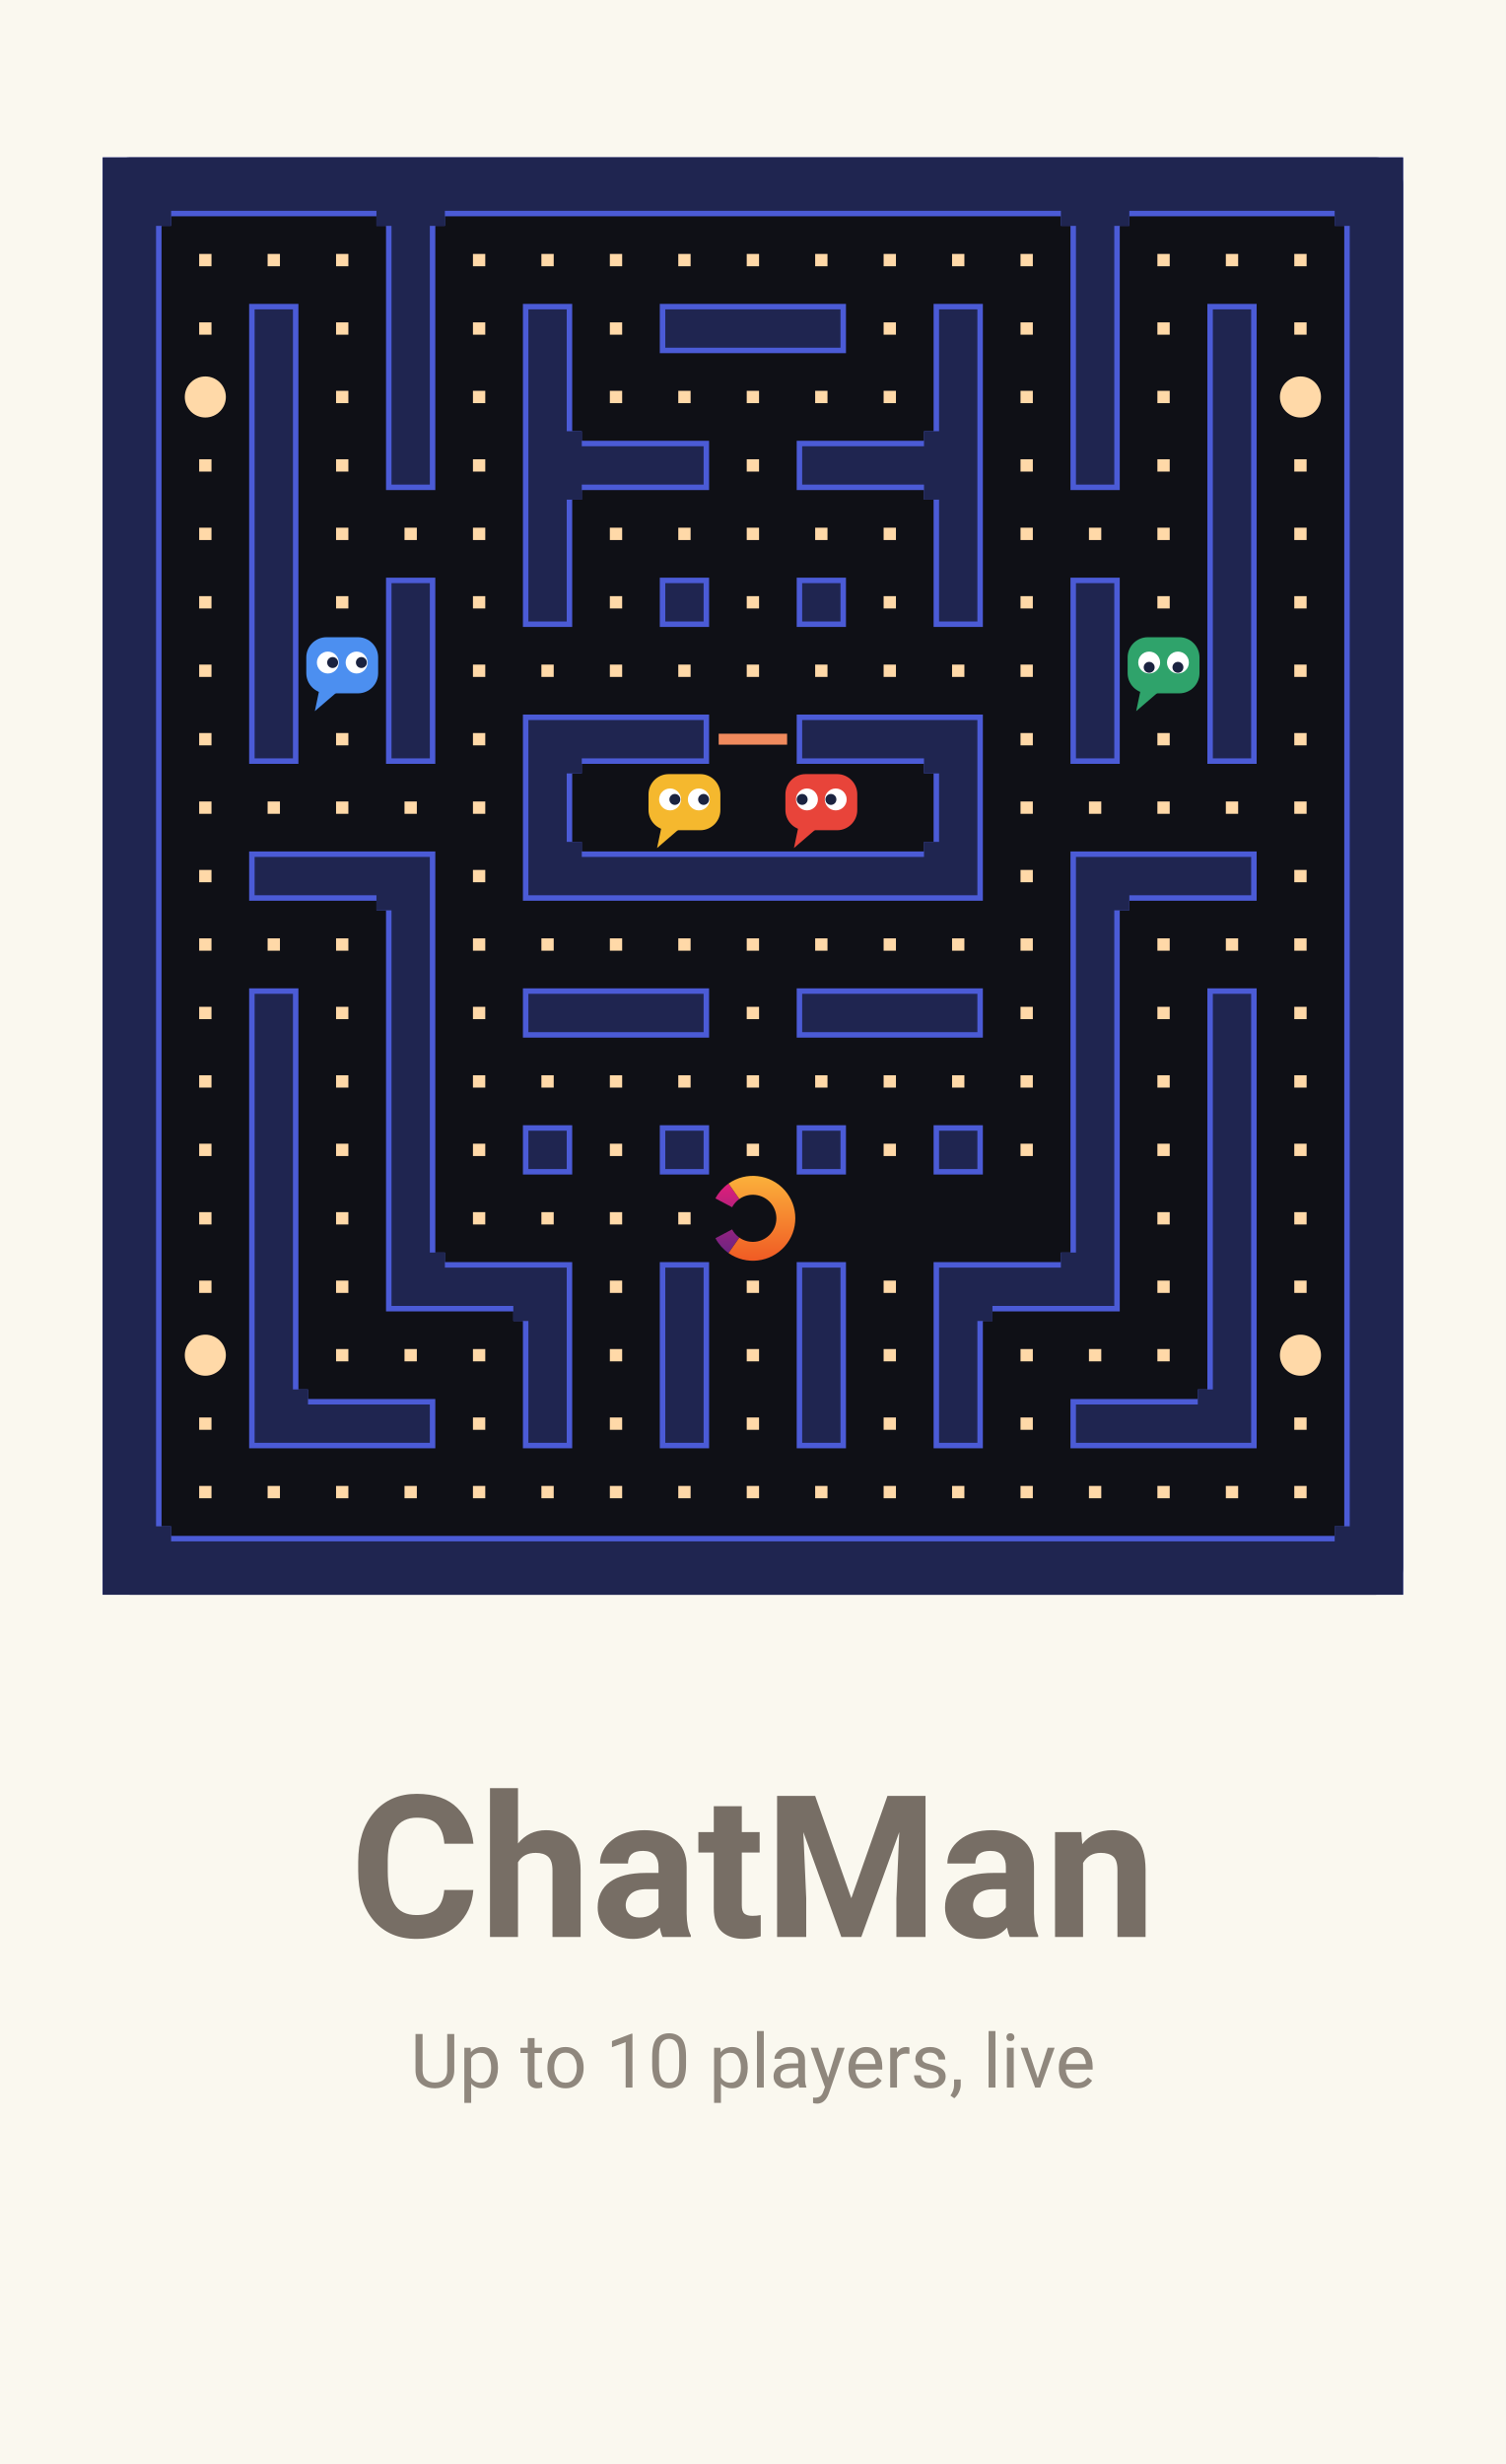
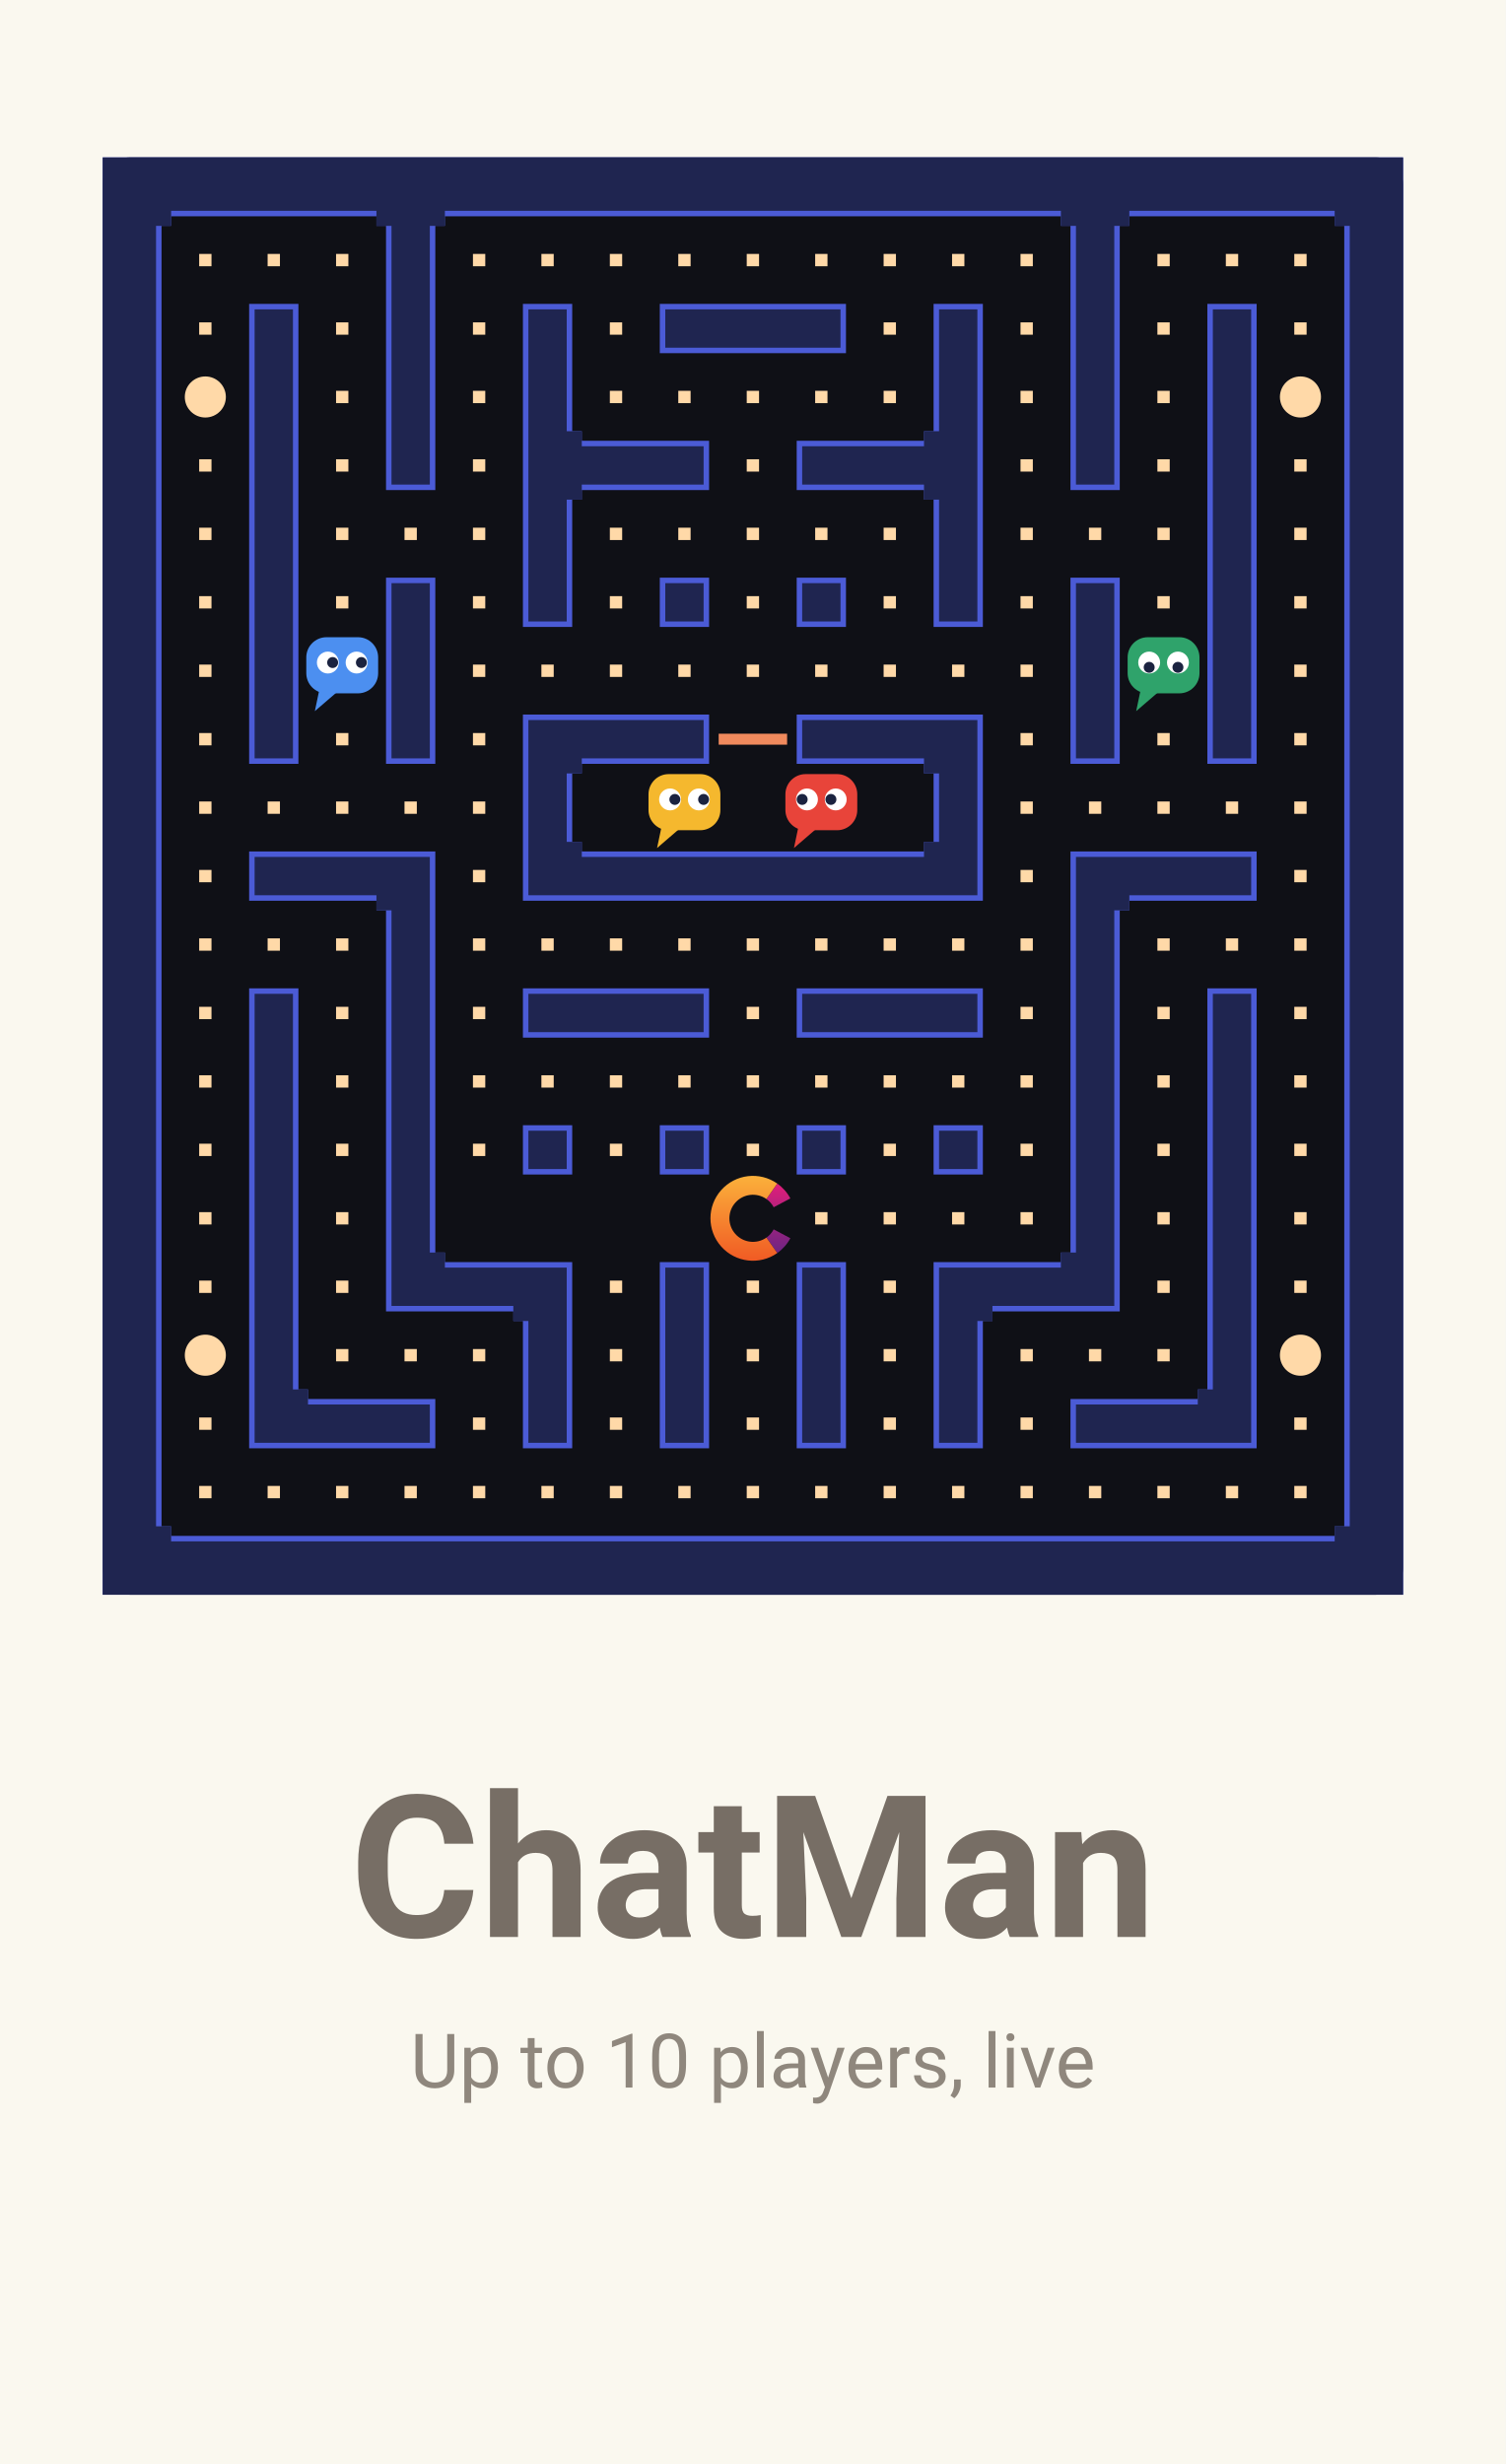
<svg xmlns="http://www.w3.org/2000/svg" viewBox="0 0 440 720" width="440" height="720" role="img" aria-label="ChatMan">
  <defs>
    <linearGradient id="ring" x1="0" y1="-1" x2="0" y2="1" gradientUnits="userSpaceOnUse">
      <stop stop-color="#FBB03B" />
      <stop offset="1" stop-color="#F05A24" />
    </linearGradient>
    <linearGradient id="lips" x1="0" y1="-1" x2="0" y2="1" gradientUnits="userSpaceOnUse">
      <stop stop-color="#ED1E79" />
      <stop offset="1" stop-color="#5F2583" />
    </linearGradient>
  </defs>
  <rect width="440" height="720" fill="#faf8ef" />
  <rect x="30" y="46" width="380" height="420" rx="8" fill="#0f1016" />
  <path fill="#4b5bd6" d="M30 46h20v20h-20zM50 46h20v17.2h-20zM70 46h20v17.2h-20zM90 46h20v17.2h-20zM110 46h20v20h-20zM130 46h20v17.2h-20zM150 46h20v17.2h-20zM170 46h20v17.2h-20zM190 46h20v17.2h-20zM210 46h20v17.2h-20zM230 46h20v17.2h-20zM250 46h20v17.2h-20zM270 46h20v17.2h-20zM290 46h20v17.2h-20zM310 46h20v20h-20zM330 46h20v17.2h-20zM350 46h20v17.2h-20zM370 46h20v17.2h-20zM390 46h20v20h-20zM30 66h17.2v20h-17.2zM112.8 66h14.4v20h-14.4zM312.8 66h14.4v20h-14.4zM392.8 66h17.2v20h-17.2zM30 86h17.2v20h-17.2zM72.8 88.8h14.4v17.2h-14.4zM112.8 86h14.4v20h-14.4zM152.8 88.8h14.4v17.2h-14.4zM192.8 88.8h17.2v14.4h-17.2zM210 88.8h20v14.4h-20zM230 88.8h17.2v14.4h-17.2zM272.8 88.8h14.4v17.2h-14.4zM312.8 86h14.4v20h-14.4zM352.8 88.8h14.4v17.2h-14.4zM392.8 86h17.2v20h-17.2zM30 106h17.2v20h-17.2zM72.8 106h14.4v20h-14.4zM112.8 106h14.4v20h-14.4zM152.8 106h14.4v20h-14.4zM272.8 106h14.4v20h-14.4zM312.8 106h14.4v20h-14.4zM352.8 106h14.4v20h-14.4zM392.8 106h17.2v20h-17.2zM30 126h17.2v20h-17.2zM72.8 126h14.4v20h-14.4zM112.8 126h14.4v17.2h-14.4zM152.8 126h17.2v20h-17.2zM170 128.8h20v14.4h-20zM190 128.8h17.2v14.4h-17.2zM232.8 128.8h17.2v14.4h-17.2zM250 128.8h20v14.4h-20zM270 126h17.2v20h-17.2zM312.8 126h14.4v17.2h-14.4zM352.8 126h14.4v20h-14.4zM392.8 126h17.2v20h-17.2zM30 146h17.2v20h-17.2zM72.8 146h14.4v20h-14.4zM152.8 146h14.4v20h-14.4zM272.8 146h14.4v20h-14.4zM352.8 146h14.4v20h-14.4zM392.8 146h17.2v20h-17.2zM30 166h17.2v20h-17.2zM72.8 166h14.4v20h-14.4zM112.8 168.8h14.4v17.2h-14.4zM152.8 166h14.4v17.2h-14.4zM192.8 168.8h14.4v14.4h-14.4zM232.8 168.8h14.4v14.4h-14.4zM272.8 166h14.4v17.2h-14.4zM312.8 168.8h14.4v17.2h-14.4zM352.8 166h14.4v20h-14.4zM392.8 166h17.2v20h-17.2zM30 186h17.2v20h-17.2zM72.8 186h14.4v20h-14.4zM112.8 186h14.4v20h-14.4zM312.8 186h14.4v20h-14.4zM352.8 186h14.4v20h-14.4zM392.8 186h17.2v20h-17.2zM30 206h17.2v20h-17.2zM72.8 206h14.4v17.2h-14.4zM112.8 206h14.4v17.2h-14.4zM152.8 208.8h17.2v17.2h-17.2zM170 208.8h20v14.4h-20zM190 208.8h17.2v14.4h-17.2zM232.8 208.8h17.2v14.4h-17.2zM250 208.8h20v14.4h-20zM270 208.8h17.2v17.2h-17.2zM312.8 206h14.4v17.2h-14.4zM352.8 206h14.4v17.2h-14.4zM392.8 206h17.2v20h-17.2zM30 226h17.2v20h-17.2zM152.8 226h14.4v20h-14.4zM272.8 226h14.4v20h-14.4zM392.8 226h17.2v20h-17.2zM30 246h17.2v20h-17.2zM72.8 248.8h17.2v14.4h-17.2zM90 248.8h20v14.4h-20zM110 248.8h17.2v17.2h-17.2zM152.8 246h17.2v17.2h-17.2zM170 248.8h20v14.4h-20zM190 248.8h20v14.4h-20zM210 248.8h20v14.4h-20zM230 248.8h20v14.4h-20zM250 248.8h20v14.4h-20zM270 246h17.2v17.2h-17.2zM312.8 248.8h17.2v17.2h-17.2zM330 248.8h20v14.4h-20zM350 248.8h17.2v14.4h-17.2zM392.8 246h17.2v20h-17.2zM30 266h17.2v20h-17.2zM112.8 266h14.4v20h-14.4zM312.8 266h14.4v20h-14.4zM392.8 266h17.2v20h-17.2zM30 286h17.2v20h-17.2zM72.8 288.8h14.4v17.2h-14.4zM112.8 286h14.4v20h-14.4zM152.8 288.8h17.2v14.4h-17.2zM170 288.8h20v14.4h-20zM190 288.8h17.2v14.4h-17.2zM232.8 288.8h17.2v14.4h-17.2zM250 288.8h20v14.4h-20zM270 288.8h17.2v14.4h-17.2zM312.8 286h14.4v20h-14.4zM352.8 288.8h14.4v17.2h-14.4zM392.8 286h17.2v20h-17.2zM30 306h17.2v20h-17.2zM72.8 306h14.4v20h-14.4zM112.8 306h14.4v20h-14.4zM312.8 306h14.4v20h-14.4zM352.8 306h14.4v20h-14.4zM392.8 306h17.2v20h-17.2zM30 326h17.2v20h-17.2zM72.8 326h14.4v20h-14.4zM112.8 326h14.4v20h-14.4zM152.8 328.8h14.4v14.4h-14.4zM192.8 328.8h14.4v14.4h-14.4zM232.8 328.8h14.4v14.4h-14.4zM272.8 328.8h14.4v14.4h-14.4zM312.8 326h14.4v20h-14.4zM352.8 326h14.4v20h-14.4zM392.8 326h17.2v20h-17.2zM30 346h17.2v20h-17.2zM72.8 346h14.4v20h-14.4zM112.8 346h14.4v20h-14.4zM312.8 346h14.4v20h-14.4zM352.8 346h14.4v20h-14.4zM392.8 346h17.2v20h-17.2zM30 366h17.2v20h-17.2zM72.8 366h14.4v20h-14.4zM112.8 366h17.2v17.2h-17.2zM130 368.8h20v14.4h-20zM150 368.8h17.2v17.2h-17.2zM192.8 368.8h14.4v17.2h-14.4zM232.8 368.8h14.4v17.2h-14.4zM272.8 368.8h17.2v17.2h-17.2zM290 368.8h20v14.4h-20zM310 366h17.2v17.2h-17.2zM352.8 366h14.4v20h-14.4zM392.8 366h17.2v20h-17.2zM30 386h17.2v20h-17.2zM72.8 386h14.4v20h-14.4zM152.8 386h14.4v20h-14.4zM192.8 386h14.4v20h-14.4zM232.8 386h14.4v20h-14.4zM272.8 386h14.4v20h-14.4zM352.8 386h14.4v20h-14.4zM392.8 386h17.2v20h-17.2zM30 406h17.2v20h-17.2zM72.8 406h17.2v17.2h-17.2zM90 408.8h20v14.4h-20zM110 408.8h17.2v14.4h-17.2zM152.8 406h14.4v17.2h-14.4zM192.8 406h14.4v17.2h-14.4zM232.8 406h14.4v17.2h-14.4zM272.8 406h14.4v17.2h-14.4zM312.8 408.8h17.2v14.4h-17.2zM330 408.8h20v14.4h-20zM350 406h17.2v17.2h-17.2zM392.8 406h17.2v20h-17.2zM30 426h17.2v20h-17.2zM392.8 426h17.2v20h-17.2zM30 446h20v20h-20zM50 448.8h20v17.2h-20zM70 448.8h20v17.2h-20zM90 448.8h20v17.2h-20zM110 448.8h20v17.2h-20zM130 448.8h20v17.2h-20zM150 448.8h20v17.2h-20zM170 448.8h20v17.2h-20zM190 448.8h20v17.2h-20zM210 448.8h20v17.2h-20zM230 448.8h20v17.2h-20zM250 448.8h20v17.2h-20zM270 448.8h20v17.2h-20zM290 448.8h20v17.2h-20zM310 448.8h20v17.2h-20zM330 448.8h20v17.2h-20zM350 448.8h20v17.2h-20zM370 448.8h20v17.2h-20zM390 446h20v20h-20z" />
  <path fill="#1f2550" d="M30 46h20v20h-20zM50 46h20v15.6h-20zM70 46h20v15.6h-20zM90 46h20v15.6h-20zM110 46h20v20h-20zM130 46h20v15.6h-20zM150 46h20v15.6h-20zM170 46h20v15.6h-20zM190 46h20v15.6h-20zM210 46h20v15.6h-20zM230 46h20v15.6h-20zM250 46h20v15.6h-20zM270 46h20v15.6h-20zM290 46h20v15.6h-20zM310 46h20v20h-20zM330 46h20v15.6h-20zM350 46h20v15.6h-20zM370 46h20v15.6h-20zM390 46h20v20h-20zM30 66h15.6v20h-15.6zM114.4 66h11.2v20h-11.2zM314.4 66h11.2v20h-11.2zM394.4 66h15.6v20h-15.6zM30 86h15.6v20h-15.6zM74.4 90.4h11.2v15.6h-11.2zM114.4 86h11.2v20h-11.2zM154.4 90.4h11.2v15.6h-11.2zM194.4 90.4h15.6v11.2h-15.6zM210 90.4h20v11.2h-20zM230 90.4h15.6v11.2h-15.6zM274.4 90.4h11.2v15.6h-11.2zM314.4 86h11.2v20h-11.2zM354.4 90.4h11.2v15.6h-11.2zM394.4 86h15.6v20h-15.6zM30 106h15.6v20h-15.6zM74.4 106h11.2v20h-11.2zM114.4 106h11.2v20h-11.2zM154.4 106h11.2v20h-11.2zM274.4 106h11.2v20h-11.2zM314.4 106h11.2v20h-11.2zM354.4 106h11.2v20h-11.2zM394.4 106h15.6v20h-15.6zM30 126h15.6v20h-15.6zM74.4 126h11.2v20h-11.2zM114.4 126h11.2v15.6h-11.2zM154.4 126h15.6v20h-15.6zM170 130.4h20v11.2h-20zM190 130.4h15.6v11.2h-15.6zM234.4 130.4h15.6v11.2h-15.6zM250 130.4h20v11.2h-20zM270 126h15.6v20h-15.6zM314.4 126h11.2v15.6h-11.2zM354.4 126h11.2v20h-11.2zM394.4 126h15.6v20h-15.6zM30 146h15.6v20h-15.6zM74.4 146h11.2v20h-11.2zM154.4 146h11.2v20h-11.2zM274.4 146h11.2v20h-11.2zM354.4 146h11.2v20h-11.2zM394.4 146h15.6v20h-15.6zM30 166h15.6v20h-15.6zM74.4 166h11.2v20h-11.2zM114.4 170.4h11.2v15.6h-11.2zM154.4 166h11.2v15.6h-11.2zM194.4 170.4h11.2v11.2h-11.2zM234.4 170.4h11.2v11.2h-11.2zM274.4 166h11.2v15.6h-11.2zM314.4 170.4h11.2v15.6h-11.2zM354.4 166h11.2v20h-11.2zM394.4 166h15.6v20h-15.6zM30 186h15.6v20h-15.6zM74.4 186h11.2v20h-11.2zM114.4 186h11.2v20h-11.2zM314.4 186h11.2v20h-11.2zM354.4 186h11.2v20h-11.2zM394.4 186h15.6v20h-15.6zM30 206h15.6v20h-15.6zM74.4 206h11.2v15.6h-11.2zM114.4 206h11.2v15.6h-11.2zM154.4 210.4h15.6v15.6h-15.6zM170 210.4h20v11.2h-20zM190 210.4h15.6v11.2h-15.6zM234.4 210.4h15.6v11.2h-15.6zM250 210.4h20v11.2h-20zM270 210.4h15.6v15.6h-15.6zM314.4 206h11.2v15.6h-11.2zM354.4 206h11.2v15.6h-11.2zM394.4 206h15.6v20h-15.6zM30 226h15.6v20h-15.6zM154.4 226h11.2v20h-11.2zM274.4 226h11.2v20h-11.2zM394.4 226h15.6v20h-15.6zM30 246h15.6v20h-15.6zM74.4 250.4h15.6v11.2h-15.6zM90 250.4h20v11.2h-20zM110 250.4h15.6v15.6h-15.6zM154.4 246h15.6v15.6h-15.6zM170 250.4h20v11.2h-20zM190 250.4h20v11.2h-20zM210 250.4h20v11.2h-20zM230 250.4h20v11.2h-20zM250 250.4h20v11.2h-20zM270 246h15.6v15.6h-15.6zM314.4 250.4h15.6v15.6h-15.6zM330 250.4h20v11.2h-20zM350 250.4h15.6v11.2h-15.6zM394.4 246h15.6v20h-15.6zM30 266h15.6v20h-15.6zM114.4 266h11.2v20h-11.2zM314.4 266h11.2v20h-11.2zM394.4 266h15.6v20h-15.6zM30 286h15.6v20h-15.6zM74.4 290.4h11.2v15.6h-11.2zM114.4 286h11.2v20h-11.2zM154.4 290.4h15.6v11.2h-15.6zM170 290.4h20v11.2h-20zM190 290.4h15.6v11.2h-15.6zM234.4 290.4h15.6v11.2h-15.6zM250 290.4h20v11.2h-20zM270 290.4h15.6v11.2h-15.6zM314.4 286h11.2v20h-11.2zM354.4 290.4h11.2v15.6h-11.2zM394.4 286h15.6v20h-15.6zM30 306h15.6v20h-15.6zM74.4 306h11.2v20h-11.2zM114.4 306h11.2v20h-11.2zM314.4 306h11.2v20h-11.2zM354.4 306h11.2v20h-11.2zM394.4 306h15.6v20h-15.6zM30 326h15.6v20h-15.6zM74.4 326h11.2v20h-11.2zM114.4 326h11.2v20h-11.2zM154.4 330.4h11.2v11.2h-11.2zM194.4 330.4h11.2v11.2h-11.2zM234.4 330.4h11.2v11.2h-11.2zM274.4 330.4h11.2v11.2h-11.2zM314.4 326h11.2v20h-11.2zM354.4 326h11.2v20h-11.2zM394.4 326h15.6v20h-15.6zM30 346h15.6v20h-15.6zM74.4 346h11.2v20h-11.2zM114.4 346h11.2v20h-11.2zM314.4 346h11.2v20h-11.2zM354.4 346h11.2v20h-11.2zM394.4 346h15.6v20h-15.6zM30 366h15.6v20h-15.6zM74.4 366h11.2v20h-11.2zM114.4 366h15.6v15.6h-15.6zM130 370.4h20v11.2h-20zM150 370.4h15.6v15.6h-15.6zM194.4 370.4h11.2v15.6h-11.2zM234.4 370.4h11.2v15.6h-11.2zM274.4 370.4h15.6v15.6h-15.6zM290 370.4h20v11.2h-20zM310 366h15.6v15.6h-15.6zM354.4 366h11.2v20h-11.2zM394.4 366h15.6v20h-15.6zM30 386h15.6v20h-15.6zM74.4 386h11.2v20h-11.2zM154.4 386h11.2v20h-11.2zM194.4 386h11.2v20h-11.2zM234.4 386h11.2v20h-11.2zM274.4 386h11.2v20h-11.2zM354.4 386h11.2v20h-11.2zM394.4 386h15.6v20h-15.6zM30 406h15.6v20h-15.6zM74.4 406h15.6v15.6h-15.6zM90 410.4h20v11.2h-20zM110 410.4h15.6v11.2h-15.6zM154.4 406h11.2v15.6h-11.2zM194.4 406h11.2v15.6h-11.2zM234.4 406h11.2v15.6h-11.2zM274.4 406h11.2v15.6h-11.2zM314.4 410.4h15.6v11.2h-15.6zM330 410.4h20v11.2h-20zM350 406h15.6v15.6h-15.6zM394.4 406h15.6v20h-15.6zM30 426h15.6v20h-15.6zM394.4 426h15.6v20h-15.6zM30 446h20v20h-20zM50 450.4h20v15.6h-20zM70 450.4h20v15.6h-20zM90 450.4h20v15.6h-20zM110 450.4h20v15.6h-20zM130 450.4h20v15.6h-20zM150 450.4h20v15.6h-20zM170 450.4h20v15.6h-20zM190 450.4h20v15.6h-20zM210 450.4h20v15.6h-20zM230 450.4h20v15.6h-20zM250 450.4h20v15.6h-20zM270 450.4h20v15.6h-20zM290 450.4h20v15.6h-20zM310 450.4h20v15.6h-20zM330 450.4h20v15.6h-20zM350 450.4h20v15.6h-20zM370 450.4h20v15.6h-20zM390 446h20v20h-20z" />
  <rect x="210" y="214.4" width="20" height="3.2" fill="#f08a5d" />
  <circle cx="60" cy="116" r="6" fill="#ffd9a8" />
  <circle cx="380" cy="116" r="6" fill="#ffd9a8" />
  <circle cx="60" cy="396" r="6" fill="#ffd9a8" />
  <circle cx="380" cy="396" r="6" fill="#ffd9a8" />
-   <path fill="#ffd9a8" d="M58.2 74.2h3.6v3.6h-3.6zM78.2 74.2h3.6v3.6h-3.6zM98.2 74.2h3.6v3.6h-3.6zM138.2 74.2h3.6v3.6h-3.6zM158.2 74.2h3.6v3.6h-3.6zM178.2 74.2h3.6v3.6h-3.6zM198.2 74.2h3.6v3.6h-3.6zM218.2 74.2h3.6v3.6h-3.6zM238.2 74.2h3.6v3.6h-3.6zM258.2 74.2h3.6v3.6h-3.6zM278.2 74.2h3.6v3.6h-3.6zM298.2 74.2h3.6v3.6h-3.6zM338.2 74.2h3.6v3.6h-3.6zM358.2 74.2h3.6v3.6h-3.6zM378.2 74.2h3.6v3.6h-3.6zM58.2 94.2h3.6v3.6h-3.6zM98.2 94.2h3.6v3.6h-3.6zM138.2 94.2h3.6v3.6h-3.6zM178.2 94.2h3.6v3.6h-3.6zM258.2 94.2h3.6v3.6h-3.6zM298.2 94.2h3.6v3.6h-3.6zM338.2 94.2h3.6v3.6h-3.6zM378.2 94.2h3.6v3.6h-3.6zM98.2 114.2h3.6v3.6h-3.6zM138.2 114.2h3.6v3.6h-3.6zM178.2 114.2h3.6v3.6h-3.6zM198.2 114.2h3.6v3.6h-3.6zM218.2 114.2h3.6v3.6h-3.6zM238.2 114.2h3.6v3.6h-3.6zM258.2 114.2h3.6v3.6h-3.6zM298.2 114.2h3.6v3.6h-3.6zM338.2 114.2h3.6v3.6h-3.6zM58.2 134.2h3.6v3.6h-3.6zM98.2 134.2h3.6v3.6h-3.6zM138.2 134.2h3.6v3.6h-3.6zM218.2 134.2h3.6v3.6h-3.6zM298.2 134.2h3.6v3.6h-3.6zM338.2 134.2h3.6v3.6h-3.6zM378.2 134.2h3.6v3.6h-3.6zM58.2 154.2h3.6v3.6h-3.6zM98.2 154.2h3.6v3.6h-3.6zM118.2 154.2h3.6v3.6h-3.6zM138.2 154.2h3.6v3.6h-3.6zM178.2 154.2h3.6v3.6h-3.6zM198.2 154.2h3.6v3.6h-3.6zM218.2 154.2h3.6v3.6h-3.6zM238.2 154.2h3.6v3.6h-3.6zM258.2 154.2h3.6v3.6h-3.6zM298.2 154.2h3.6v3.6h-3.6zM318.2 154.2h3.6v3.6h-3.6zM338.2 154.2h3.6v3.6h-3.6zM378.2 154.2h3.6v3.6h-3.6zM58.2 174.2h3.6v3.6h-3.6zM98.2 174.2h3.6v3.6h-3.6zM138.2 174.2h3.6v3.6h-3.6zM178.2 174.2h3.6v3.6h-3.6zM218.2 174.2h3.6v3.6h-3.6zM258.2 174.2h3.6v3.6h-3.6zM298.2 174.2h3.6v3.6h-3.6zM338.2 174.2h3.6v3.6h-3.6zM378.2 174.2h3.6v3.6h-3.6zM58.2 194.2h3.6v3.6h-3.6zM98.2 194.2h3.6v3.6h-3.6zM138.2 194.2h3.6v3.6h-3.6zM158.2 194.2h3.6v3.6h-3.6zM178.2 194.2h3.6v3.6h-3.6zM198.2 194.2h3.6v3.6h-3.6zM218.2 194.2h3.6v3.6h-3.6zM238.2 194.2h3.6v3.6h-3.6zM258.2 194.2h3.6v3.6h-3.6zM278.2 194.2h3.6v3.6h-3.6zM298.2 194.2h3.6v3.6h-3.6zM338.2 194.2h3.6v3.6h-3.6zM378.2 194.2h3.6v3.6h-3.6zM58.2 214.2h3.6v3.6h-3.6zM98.2 214.2h3.6v3.6h-3.6zM138.2 214.2h3.6v3.6h-3.6zM298.2 214.2h3.6v3.6h-3.6zM338.2 214.2h3.6v3.6h-3.6zM378.2 214.2h3.6v3.6h-3.6zM58.2 234.2h3.6v3.6h-3.6zM78.2 234.2h3.6v3.6h-3.6zM98.2 234.2h3.6v3.6h-3.6zM118.2 234.2h3.6v3.6h-3.6zM138.2 234.2h3.6v3.6h-3.6zM298.2 234.2h3.6v3.6h-3.6zM318.2 234.2h3.6v3.6h-3.6zM338.2 234.2h3.6v3.6h-3.6zM358.2 234.2h3.6v3.6h-3.6zM378.2 234.2h3.6v3.6h-3.6zM58.2 254.2h3.6v3.6h-3.6zM138.2 254.2h3.6v3.6h-3.6zM298.2 254.2h3.6v3.6h-3.6zM378.2 254.2h3.6v3.6h-3.6zM58.2 274.2h3.6v3.6h-3.6zM78.2 274.2h3.6v3.6h-3.6zM98.2 274.2h3.6v3.6h-3.6zM138.2 274.2h3.6v3.6h-3.6zM158.2 274.2h3.6v3.6h-3.6zM178.2 274.2h3.6v3.6h-3.6zM198.2 274.2h3.6v3.6h-3.6zM218.2 274.2h3.6v3.6h-3.6zM238.2 274.2h3.6v3.6h-3.6zM258.2 274.2h3.6v3.6h-3.6zM278.2 274.2h3.6v3.6h-3.6zM298.2 274.2h3.6v3.6h-3.6zM338.2 274.2h3.6v3.6h-3.6zM358.2 274.2h3.6v3.6h-3.6zM378.2 274.2h3.6v3.6h-3.6zM58.2 294.2h3.6v3.6h-3.6zM98.2 294.2h3.6v3.6h-3.6zM138.2 294.2h3.6v3.6h-3.6zM218.2 294.2h3.6v3.6h-3.6zM298.2 294.2h3.6v3.6h-3.6zM338.2 294.2h3.6v3.6h-3.6zM378.2 294.2h3.6v3.6h-3.6zM58.2 314.2h3.6v3.6h-3.6zM98.2 314.2h3.6v3.6h-3.6zM138.2 314.2h3.6v3.6h-3.6zM158.2 314.2h3.6v3.6h-3.6zM178.2 314.2h3.6v3.6h-3.6zM198.2 314.2h3.6v3.6h-3.6zM218.2 314.2h3.6v3.6h-3.6zM238.2 314.2h3.6v3.6h-3.6zM258.2 314.2h3.6v3.6h-3.6zM278.2 314.2h3.6v3.6h-3.6zM298.2 314.2h3.6v3.6h-3.6zM338.2 314.2h3.6v3.6h-3.6zM378.2 314.2h3.6v3.6h-3.6zM58.2 334.2h3.6v3.6h-3.6zM98.2 334.2h3.6v3.6h-3.6zM138.2 334.2h3.6v3.6h-3.6zM178.2 334.2h3.6v3.6h-3.6zM218.2 334.2h3.6v3.6h-3.6zM258.2 334.2h3.6v3.6h-3.6zM298.2 334.2h3.6v3.6h-3.6zM338.2 334.2h3.6v3.6h-3.6zM378.2 334.2h3.6v3.6h-3.6zM58.2 354.2h3.6v3.6h-3.6zM98.2 354.2h3.6v3.6h-3.6zM138.2 354.2h3.6v3.6h-3.6zM158.2 354.2h3.6v3.6h-3.6zM178.2 354.2h3.6v3.6h-3.6zM198.2 354.2h3.6v3.6h-3.6zM338.2 354.2h3.6v3.6h-3.6zM378.2 354.2h3.6v3.6h-3.6zM58.2 374.2h3.6v3.6h-3.6zM98.2 374.2h3.6v3.6h-3.6zM178.2 374.2h3.6v3.6h-3.6zM218.2 374.2h3.6v3.6h-3.6zM258.2 374.2h3.6v3.6h-3.6zM338.2 374.2h3.6v3.6h-3.6zM378.2 374.2h3.6v3.6h-3.6zM98.2 394.2h3.6v3.6h-3.6zM118.2 394.2h3.6v3.6h-3.6zM138.2 394.2h3.6v3.6h-3.6zM178.2 394.2h3.6v3.6h-3.6zM218.2 394.2h3.6v3.6h-3.6zM258.2 394.2h3.6v3.6h-3.6zM298.2 394.2h3.6v3.6h-3.6zM318.2 394.2h3.6v3.6h-3.6zM338.2 394.2h3.6v3.6h-3.6zM58.2 414.2h3.6v3.6h-3.6zM138.2 414.2h3.6v3.6h-3.6zM178.2 414.2h3.6v3.6h-3.6zM218.2 414.2h3.6v3.6h-3.6zM258.2 414.2h3.6v3.6h-3.6zM298.2 414.2h3.6v3.6h-3.6zM378.2 414.2h3.6v3.6h-3.6zM58.2 434.2h3.6v3.6h-3.6zM78.2 434.2h3.6v3.6h-3.6zM98.2 434.2h3.6v3.6h-3.6zM118.2 434.2h3.6v3.6h-3.6zM138.2 434.2h3.6v3.6h-3.6zM158.2 434.2h3.6v3.6h-3.6zM178.2 434.2h3.6v3.6h-3.6zM198.2 434.2h3.6v3.6h-3.6zM218.2 434.2h3.6v3.6h-3.6zM238.2 434.2h3.6v3.6h-3.6zM258.2 434.2h3.6v3.6h-3.6zM278.2 434.2h3.6v3.6h-3.6zM298.2 434.2h3.6v3.6h-3.6zM318.2 434.2h3.6v3.6h-3.6zM338.2 434.2h3.6v3.6h-3.6zM358.2 434.2h3.6v3.6h-3.6zM378.2 434.2h3.6v3.6h-3.6z" />
+   <path fill="#ffd9a8" d="M58.2 74.2h3.6v3.6h-3.6zM78.2 74.2h3.6v3.6h-3.6zM98.2 74.2h3.6v3.6h-3.6zM138.2 74.2h3.6v3.6h-3.6zM158.2 74.2h3.6v3.6h-3.6zM178.2 74.2h3.6v3.6h-3.6zM198.2 74.2h3.6v3.6h-3.6zM218.2 74.2h3.6v3.6h-3.6zM238.2 74.2h3.6v3.6h-3.6zM258.2 74.2h3.6v3.6h-3.6zM278.2 74.2h3.6v3.6h-3.6zM298.2 74.2h3.6v3.6h-3.6zM338.2 74.2h3.6v3.6h-3.6zM358.2 74.2h3.6v3.6h-3.6zM378.2 74.2h3.6v3.6h-3.6zM58.2 94.2h3.6v3.6h-3.6zM98.2 94.2h3.6v3.6h-3.6zM138.2 94.2h3.6v3.6h-3.6zM178.2 94.2h3.6v3.6h-3.6zM258.2 94.2h3.6v3.6h-3.6zM298.2 94.2h3.6v3.6h-3.6zM338.2 94.2h3.6v3.6h-3.6zM378.2 94.2h3.6v3.6h-3.6zM98.2 114.2h3.6v3.6h-3.6zM138.2 114.2h3.6v3.6h-3.6zM178.2 114.2h3.6v3.6h-3.6zM198.2 114.2h3.6v3.6h-3.6zM218.2 114.2h3.6v3.6h-3.6zM238.2 114.2h3.6v3.6h-3.6zM258.2 114.2h3.6v3.6h-3.6zM298.2 114.2h3.6v3.6h-3.6zM338.2 114.2h3.6v3.6h-3.6zM58.2 134.2h3.6v3.6h-3.6zM98.2 134.2h3.6v3.6h-3.6zM138.2 134.2h3.6v3.6h-3.6zM218.2 134.2h3.6v3.6h-3.6zM298.2 134.2h3.6v3.6h-3.6zM338.2 134.2h3.6v3.6h-3.6zM378.2 134.2h3.6v3.6h-3.6zM58.2 154.2h3.6v3.6h-3.6zM98.2 154.2h3.6v3.6h-3.6zM118.2 154.2h3.6v3.6h-3.6zM138.2 154.2h3.6v3.6h-3.6zM178.2 154.2h3.6v3.6h-3.6zM198.2 154.2h3.6v3.6h-3.6zM218.2 154.2h3.6v3.6h-3.6zM238.2 154.2h3.6v3.6h-3.6zM258.2 154.2h3.6v3.6h-3.6zM298.2 154.2h3.6v3.6h-3.6zM318.2 154.2h3.6v3.6h-3.6zM338.2 154.2h3.6v3.6h-3.6zM378.2 154.2h3.6v3.6h-3.6zM58.2 174.2h3.6v3.6h-3.6zM98.2 174.2h3.6v3.6h-3.6zM138.2 174.2h3.6v3.6h-3.6zM178.2 174.2h3.6v3.6h-3.6zM218.2 174.2h3.6v3.6h-3.6zM258.2 174.2h3.6v3.6h-3.6zM298.2 174.2h3.6v3.6h-3.6zM338.2 174.2h3.6v3.6h-3.6zM378.2 174.2h3.6v3.6h-3.6zM58.2 194.2h3.6v3.6h-3.6zM98.2 194.2h3.6v3.6h-3.6zM138.2 194.2h3.6v3.6h-3.6zM158.2 194.2h3.6v3.6h-3.6zM178.2 194.2h3.6v3.6h-3.6zM198.2 194.2h3.6v3.6h-3.6zM218.2 194.2h3.6v3.6h-3.6zM238.2 194.2h3.6v3.6h-3.6zM258.2 194.2h3.6v3.6h-3.6zM278.2 194.2h3.6v3.6h-3.6zM298.2 194.2h3.6v3.6h-3.6zM338.2 194.2h3.6v3.6h-3.6zM378.2 194.2h3.6v3.6h-3.6zM58.2 214.2h3.6v3.6h-3.6zM98.2 214.2h3.6v3.6h-3.6zM138.2 214.2h3.6v3.6h-3.6zM298.2 214.2h3.6v3.6h-3.6zM338.2 214.2h3.6v3.6h-3.6zM378.2 214.2h3.6v3.6h-3.6zM58.2 234.2h3.6v3.6h-3.6zM78.2 234.2h3.6v3.6h-3.6zM98.2 234.2h3.6v3.6h-3.6zM118.2 234.2h3.6v3.6h-3.6zM138.2 234.2h3.6v3.6h-3.6zM298.2 234.2h3.6v3.6h-3.6zM318.2 234.2h3.6v3.6h-3.6zM338.2 234.2h3.6v3.6h-3.6zM358.2 234.2h3.6v3.6h-3.6zM378.2 234.2h3.6v3.6h-3.6zM58.2 254.2h3.6v3.6h-3.6zM138.2 254.2h3.6v3.6h-3.6zM298.2 254.2h3.6v3.6h-3.6zM378.2 254.2h3.6v3.6h-3.6zM58.2 274.2h3.6v3.6h-3.6zM78.2 274.2h3.6v3.6h-3.6zM98.2 274.2h3.6v3.6h-3.6zM138.2 274.2h3.6v3.6h-3.6zM158.2 274.2h3.6v3.6h-3.6zM178.2 274.2h3.6v3.6h-3.6zM198.2 274.2h3.6v3.6h-3.6zM218.2 274.2h3.6v3.6h-3.6zM238.2 274.2h3.6v3.6h-3.6zM258.2 274.2h3.6v3.6h-3.6zM278.2 274.2h3.6v3.6h-3.6zM298.2 274.2h3.6v3.6h-3.6zM338.2 274.2h3.6v3.6h-3.6zM358.2 274.2h3.6v3.6h-3.6zM378.2 274.2h3.6v3.6h-3.6zM58.2 294.2h3.6v3.6h-3.6zM98.2 294.2h3.6v3.6h-3.6zM138.2 294.2h3.6v3.6h-3.6zM218.2 294.2h3.6v3.6h-3.6zM298.2 294.2h3.6v3.6h-3.6zM338.2 294.2h3.6v3.6h-3.6zM378.2 294.2h3.6v3.6h-3.6zM58.2 314.2h3.6v3.6h-3.6zM98.2 314.2h3.6v3.6h-3.6zM138.2 314.2h3.6v3.6h-3.6zM158.2 314.2h3.6v3.6h-3.6zM178.2 314.2h3.6v3.6h-3.6zM198.2 314.2h3.6v3.6h-3.6zM218.2 314.2h3.6v3.6h-3.6zM238.2 314.2h3.6v3.6h-3.6zM258.2 314.2h3.6v3.6h-3.6zM278.2 314.2h3.6v3.6h-3.6zM298.2 314.2h3.6v3.6h-3.6zM338.2 314.2h3.6v3.6h-3.6zM378.2 314.2h3.6v3.6h-3.6zM58.2 334.2h3.6v3.6h-3.6zM98.2 334.2h3.6v3.6h-3.6zM138.2 334.2h3.6v3.6h-3.6zM178.2 334.2h3.6v3.6h-3.6zM218.2 334.2h3.6v3.6h-3.6zM258.2 334.2h3.6v3.6h-3.6zM298.2 334.2h3.6v3.6h-3.6zM338.2 334.2h3.6v3.6h-3.6zM378.2 334.2h3.6v3.6h-3.6zM58.2 354.2h3.6v3.6h-3.6zM98.2 354.2h3.6v3.6h-3.6zM238.2 354.2h3.6v3.6h-3.6zM258.2 354.2h3.6v3.6h-3.6zM278.2 354.2h3.6v3.6h-3.6zM298.2 354.2h3.6v3.6h-3.6zM338.2 354.2h3.6v3.6h-3.6zM378.2 354.2h3.6v3.6h-3.6zM58.2 374.2h3.6v3.6h-3.6zM98.2 374.2h3.6v3.6h-3.6zM178.2 374.2h3.6v3.6h-3.6zM218.2 374.2h3.6v3.6h-3.6zM258.2 374.2h3.6v3.6h-3.6zM338.2 374.2h3.6v3.6h-3.6zM378.2 374.2h3.6v3.6h-3.6zM98.2 394.2h3.6v3.6h-3.6zM118.2 394.2h3.6v3.6h-3.6zM138.2 394.2h3.6v3.6h-3.6zM178.2 394.2h3.6v3.6h-3.6zM218.2 394.2h3.6v3.6h-3.6zM258.2 394.2h3.6v3.6h-3.6zM298.2 394.2h3.6v3.6h-3.6zM318.2 394.2h3.6v3.6h-3.6zM338.2 394.2h3.6v3.6h-3.6zM58.2 414.2h3.6v3.6h-3.6zM138.2 414.2h3.6v3.6h-3.6zM178.2 414.2h3.6v3.6h-3.6zM218.2 414.2h3.6v3.6h-3.6zM258.2 414.2h3.6v3.6h-3.6zM298.2 414.2h3.6v3.6h-3.6zM378.2 414.2h3.6v3.6h-3.6zM58.2 434.2h3.6v3.6h-3.6zM78.2 434.2h3.6v3.6h-3.6zM98.2 434.2h3.6v3.6h-3.6zM118.2 434.2h3.6v3.6h-3.6zM138.2 434.2h3.6v3.6h-3.6zM158.2 434.2h3.6v3.6h-3.6zM178.2 434.2h3.6v3.6h-3.6zM198.2 434.2h3.6v3.6h-3.6zM218.2 434.2h3.6v3.6h-3.6zM238.2 434.2h3.6v3.6h-3.6zM258.2 434.2h3.6v3.6h-3.6zM278.2 434.2h3.6v3.6h-3.6zM298.2 434.2h3.6v3.6h-3.6zM318.2 434.2h3.6v3.6h-3.6zM338.2 434.2h3.6v3.6h-3.6zM358.2 434.2h3.6v3.6h-3.6zM378.2 434.2h3.6v3.6h-3.6z" />
  <g>
    <rect x="89.5" y="186.2" width="21" height="16.4" rx="5.9" fill="#4c8ff0" />
    <path d="M93.3 201.6H99.2L92 207.8Z" fill="#4c8ff0" />
    <circle cx="95.8" cy="193.6" r="3.2" fill="#fff" />
    <circle cx="97.2" cy="193.6" r="1.6" fill="#1b2340" />
    <circle cx="104.2" cy="193.6" r="3.2" fill="#fff" />
    <circle cx="105.6" cy="193.6" r="1.6" fill="#1b2340" />
  </g>
  <g>
    <rect x="329.5" y="186.2" width="21" height="16.4" rx="5.9" fill="#2fa36b" />
    <path d="M333.3 201.6H339.2L332 207.8Z" fill="#2fa36b" />
    <circle cx="335.8" cy="193.6" r="3.2" fill="#fff" />
    <circle cx="335.8" cy="195" r="1.6" fill="#1b2340" />
    <circle cx="344.2" cy="193.6" r="3.2" fill="#fff" />
    <circle cx="344.2" cy="195" r="1.6" fill="#1b2340" />
  </g>
  <g>
    <rect x="189.5" y="226.2" width="21" height="16.4" rx="5.9" fill="#f5b82e" />
    <path d="M193.3 241.6H199.2L192 247.8Z" fill="#f5b82e" />
    <circle cx="195.8" cy="233.6" r="3.2" fill="#fff" />
    <circle cx="197.2" cy="233.6" r="1.6" fill="#1b2340" />
    <circle cx="204.2" cy="233.6" r="3.2" fill="#fff" />
    <circle cx="205.6" cy="233.6" r="1.6" fill="#1b2340" />
  </g>
  <g>
    <rect x="229.5" y="226.2" width="21" height="16.4" rx="5.9" fill="#e8443a" />
    <path d="M233.3 241.6H239.2L232 247.8Z" fill="#e8443a" />
    <circle cx="235.8" cy="233.6" r="3.2" fill="#fff" />
    <circle cx="234.4" cy="233.6" r="1.6" fill="#1b2340" />
    <circle cx="244.2" cy="233.6" r="3.2" fill="#fff" />
    <circle cx="242.8" cy="233.6" r="1.6" fill="#1b2340" />
  </g>
-   <g transform="translate(220 356) scale(-12.4 12.4)">
+   <g transform="translate(220 356) scale(12.4)">
    <path fill="url(#lips)" d="M0.883 0.469A1 1 0 0 1 0.574 0.819L0.319 0.455A0.555 0.555 0 0 0 0.49 0.261ZM0.574 -0.819A1 1 0 0 1 0.883 -0.469L0.49 -0.261A0.555 0.555 0 0 0 0.319 -0.455Z" />
    <path fill="url(#ring)" d="M0.574 0.819A1 1 0 1 1 0.574 -0.819L0.319 -0.455A0.555 0.555 0 1 0 0.319 0.455Z" />
  </g>
  <text x="220" y="566" font-family="system-ui, -apple-system, 'Segoe UI', Roboto, Helvetica, Arial, sans-serif" font-size="58" font-weight="bold" fill="#776e65" text-anchor="middle">ChatMan</text>
  <text x="220" y="610" font-family="system-ui, -apple-system, 'Segoe UI', Roboto, Helvetica, Arial, sans-serif" font-size="22" fill="#8f877d" text-anchor="middle">Up to 10 players, live</text>
</svg>
